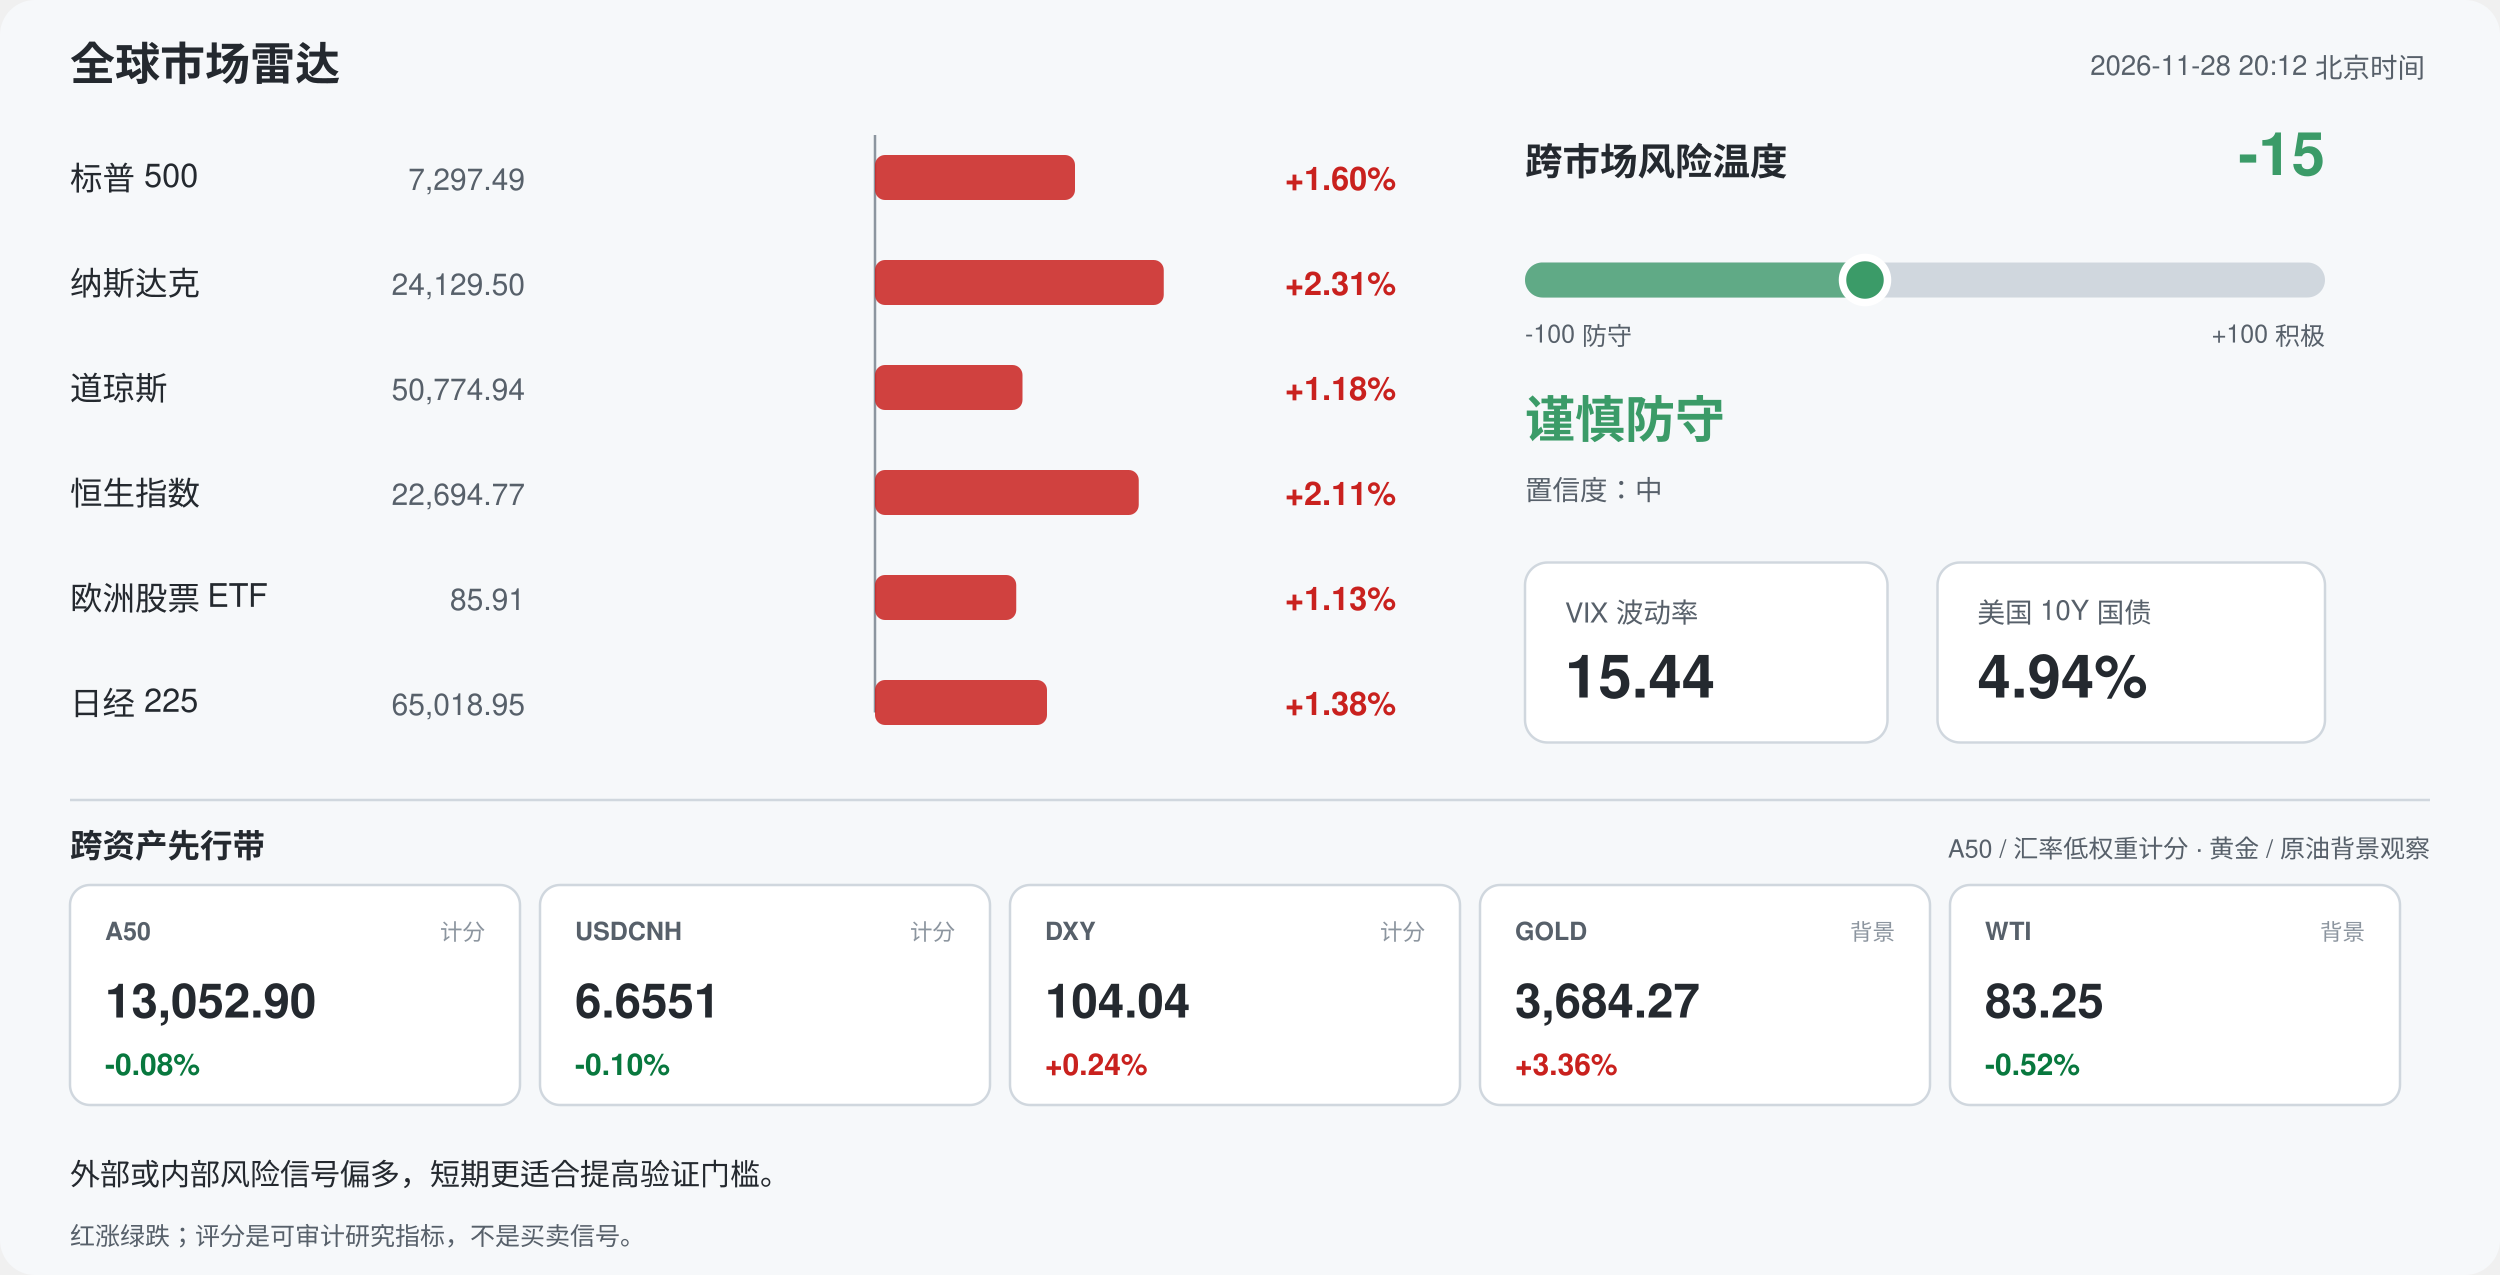
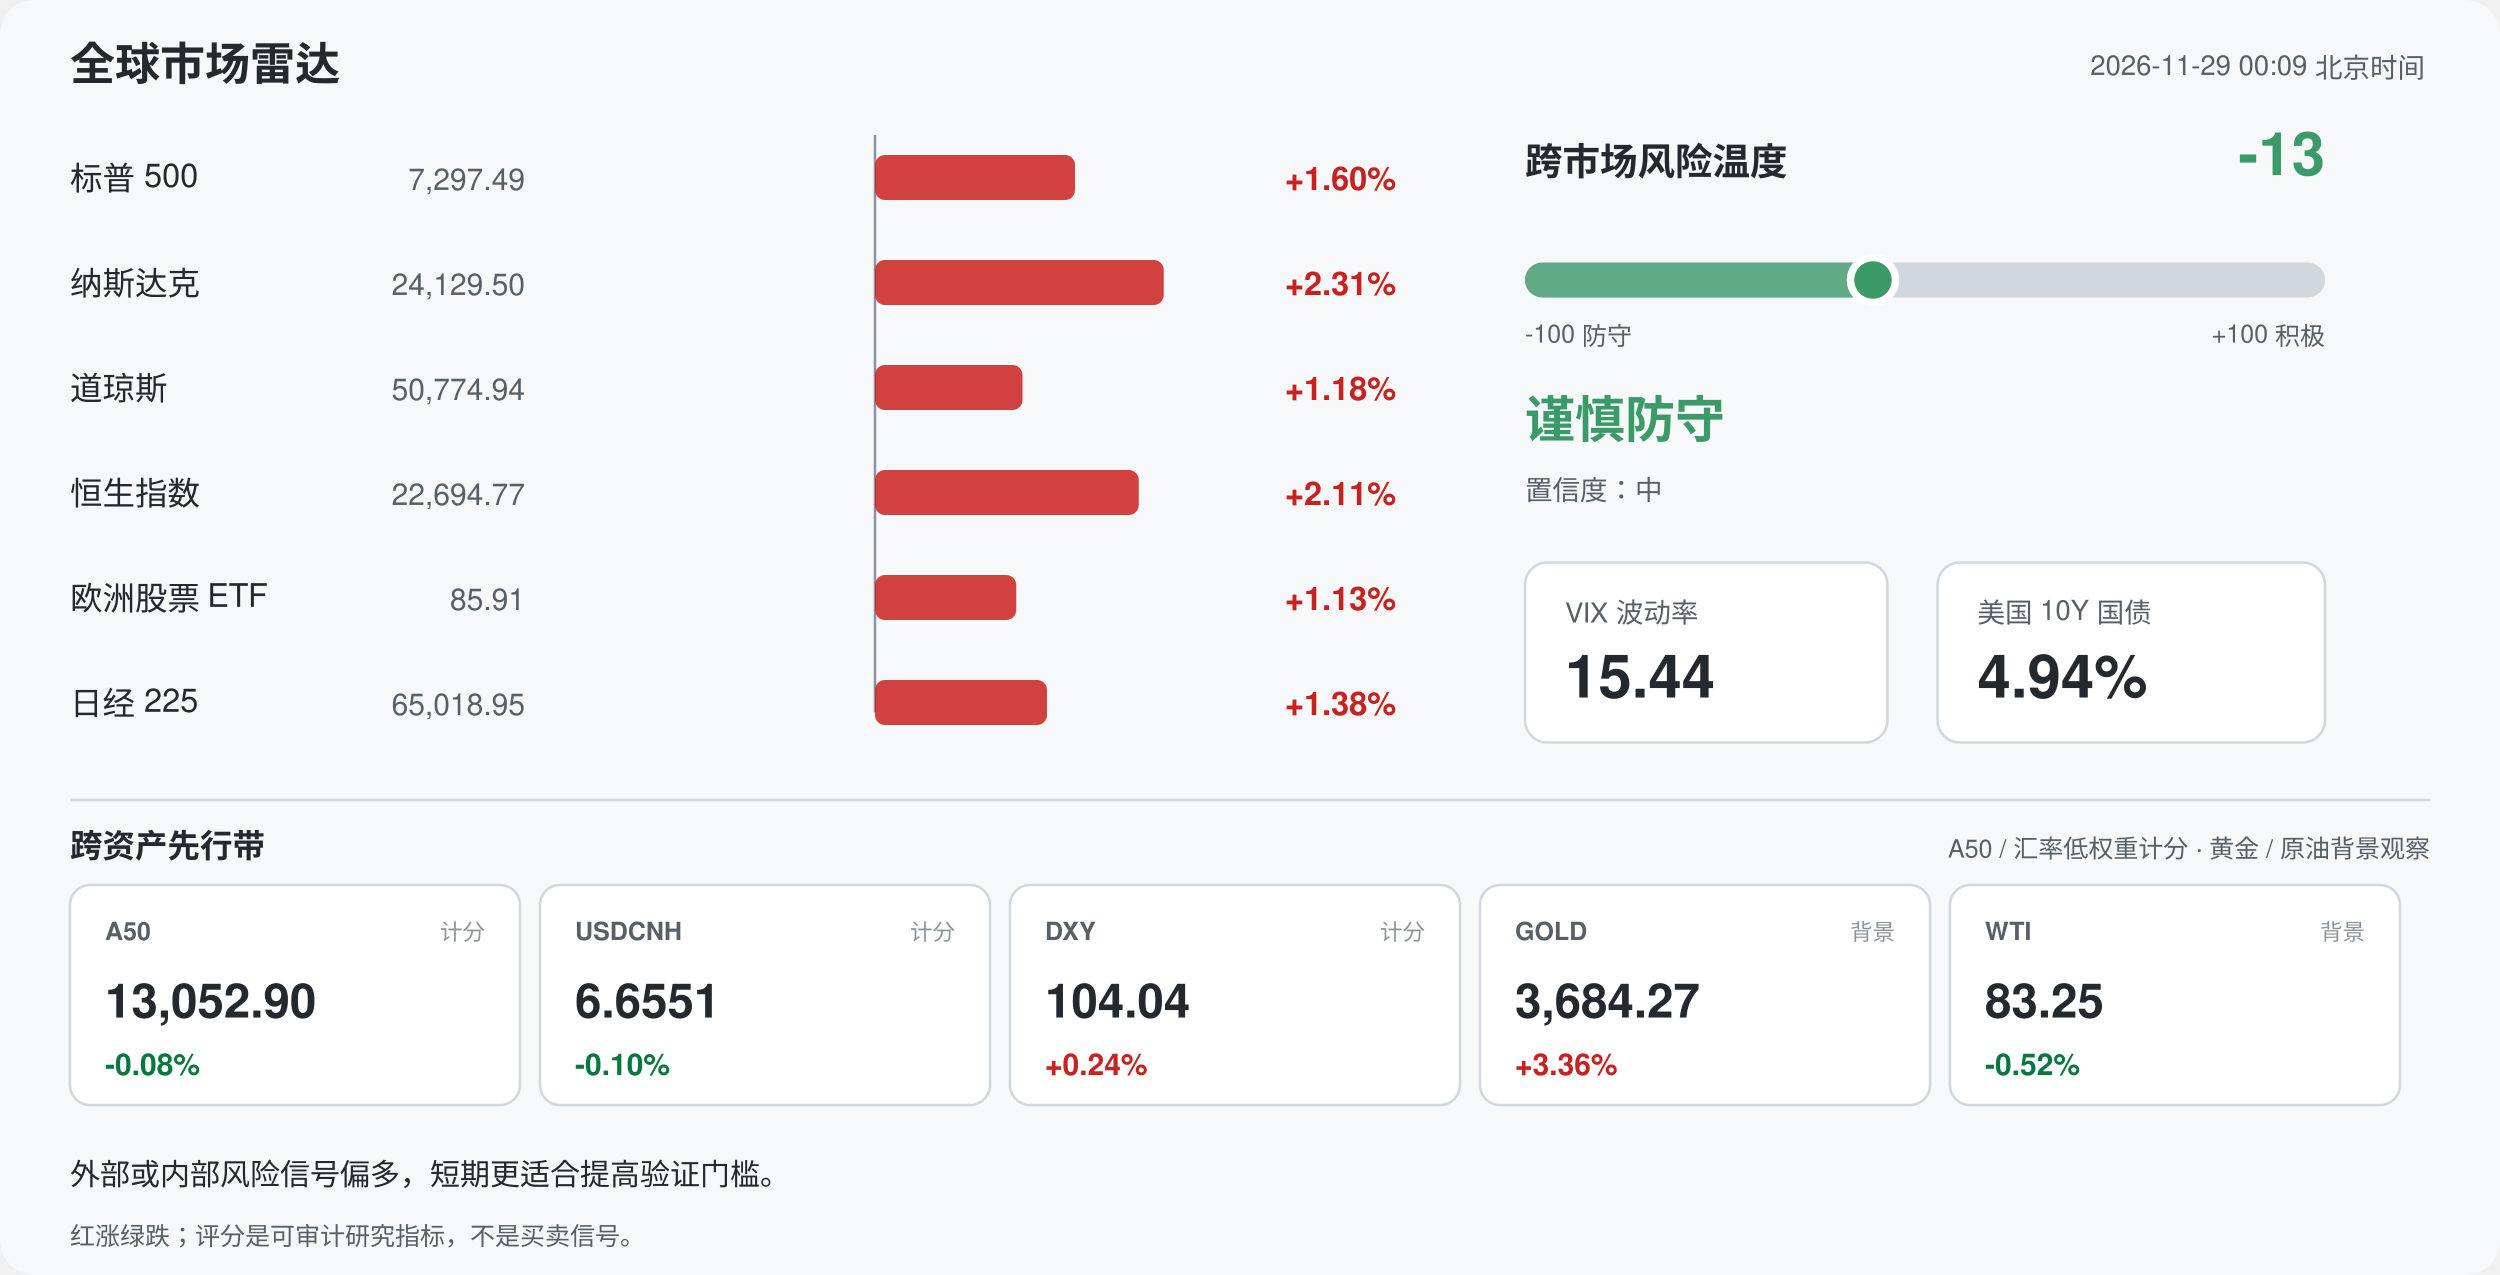
<svg xmlns="http://www.w3.org/2000/svg" width="1000" height="510" viewBox="0 0 1000 510" font-family="-apple-system,Segoe UI,Helvetica,Arial,sans-serif">
  <rect width="1000" height="510" rx="14" fill="#f6f8fa" />
  <text x="28" y="32" font-size="18" font-weight="700" fill="#24292f">全球市场雷达</text>
-   <text x="970" y="30" font-size="11" fill="#57606a" text-anchor="end">2026-11-28 20:12 北京时间</text>
+   <text x="970" y="30" font-size="11" fill="#57606a" text-anchor="end">2026-11-29 00:09 北京时间</text>
  <line x1="350" y1="54" x2="350" y2="285" stroke="#8c959f" stroke-width="1" />
  <text x="28" y="76" font-size="13" fill="#24292f">标普 500</text>
  <text x="210" y="76" font-size="12" fill="#57606a" text-anchor="end">7,297.49</text>
  <rect x="350.0" y="62" width="80.0" height="18" rx="4" fill="#c9211e" opacity="0.85" />
  <text x="514" y="76" font-size="13" font-weight="600" fill="#c9211e">+1.60%</text>
  <text x="28" y="118" font-size="13" fill="#24292f">纳斯达克</text>
  <text x="210" y="118" font-size="12" fill="#57606a" text-anchor="end">24,129.50</text>
  <rect x="350.0" y="104" width="115.5" height="18" rx="4" fill="#c9211e" opacity="0.85" />
  <text x="514" y="118" font-size="13" font-weight="600" fill="#c9211e">+2.31%</text>
  <text x="28" y="160" font-size="13" fill="#24292f">道琼斯</text>
  <text x="210" y="160" font-size="12" fill="#57606a" text-anchor="end">50,774.94</text>
  <rect x="350.0" y="146" width="59.0" height="18" rx="4" fill="#c9211e" opacity="0.85" />
  <text x="514" y="160" font-size="13" font-weight="600" fill="#c9211e">+1.18%</text>
  <text x="28" y="202" font-size="13" fill="#24292f">恒生指数</text>
  <text x="210" y="202" font-size="12" fill="#57606a" text-anchor="end">22,694.77</text>
  <rect x="350.0" y="188" width="105.5" height="18" rx="4" fill="#c9211e" opacity="0.85" />
  <text x="514" y="202" font-size="13" font-weight="600" fill="#c9211e">+2.11%</text>
  <text x="28" y="244" font-size="13" fill="#24292f">欧洲股票 ETF</text>
  <text x="210" y="244" font-size="12" fill="#57606a" text-anchor="end">85.91</text>
  <rect x="350.0" y="230" width="56.5" height="18" rx="4" fill="#c9211e" opacity="0.85" />
  <text x="514" y="244" font-size="13" font-weight="600" fill="#c9211e">+1.13%</text>
  <text x="28" y="286" font-size="13" fill="#24292f">日经 225</text>
  <text x="210" y="286" font-size="12" fill="#57606a" text-anchor="end">65,018.95</text>
  <rect x="350.0" y="272" width="68.8" height="18" rx="4" fill="#c9211e" opacity="0.85" />
  <text x="514" y="286" font-size="13" font-weight="600" fill="#c9211e">+1.38%</text>
  <text x="610" y="70" font-size="15" font-weight="700" fill="#24292f">跨市场风险温度</text>
-   <text x="930" y="70" font-size="24" font-weight="700" fill="#3b9b68" text-anchor="end">-15</text>
+   <text x="930" y="70" font-size="24" font-weight="700" fill="#3b9b68" text-anchor="end">-13</text>
  <rect x="610" y="105" width="320" height="14" rx="7" fill="#d0d7de" />
-   <rect x="610" y="105" width="136.0" height="14" rx="7" fill="#3b9b68" opacity="0.75" />
-   <circle cx="746.0" cy="112" r="9" fill="#3b9b68" stroke="#ffffff" stroke-width="3" />
+   <rect x="610" y="105" width="139.2" height="14" rx="7" fill="#3b9b68" opacity="0.75" />
+   <circle cx="749.2" cy="112" r="9" fill="#3b9b68" stroke="#ffffff" stroke-width="3" />
  <text x="610" y="137" font-size="10" fill="#57606a">-100 防守</text>
  <text x="930" y="137" font-size="10" fill="#57606a" text-anchor="end">+100 积极</text>
  <text x="610" y="175" font-size="20" font-weight="700" fill="#3b9b68">谨慎防守</text>
  <text x="610" y="200" font-size="11" fill="#57606a">置信度：中</text>
  <rect x="610" y="225" width="145" height="72" rx="9" fill="#ffffff" stroke="#d0d7de" />
  <text x="626" y="249" font-size="11" fill="#57606a">VIX 波动率</text>
  <text x="626" y="279" font-size="24" font-weight="700" fill="#24292f">15.44</text>
  <rect x="775" y="225" width="155" height="72" rx="9" fill="#ffffff" stroke="#d0d7de" />
  <text x="791" y="249" font-size="11" fill="#57606a">美国 10Y 国债</text>
  <text x="791" y="279" font-size="24" font-weight="700" fill="#24292f">4.94%</text>
  <line x1="28" y1="320" x2="972" y2="320" stroke="#d0d7de" />
  <text x="28" y="343" font-size="13" font-weight="700" fill="#24292f">跨资产先行带</text>
  <text x="972" y="343" font-size="10" fill="#57606a" text-anchor="end">A50 / 汇率低权重计分 · 黄金 / 原油背景观察</text>
  <rect x="28" y="354" width="180" height="88" rx="8" fill="#ffffff" stroke="#d0d7de" />
  <text x="42" y="376" font-size="10" font-weight="700" fill="#57606a">A50</text>
  <text x="194" y="376" font-size="9" fill="#8c959f" text-anchor="end">计分</text>
  <text x="42" y="407" font-size="19" font-weight="700" fill="#24292f">13,052.90</text>
  <text x="42" y="430" font-size="12" font-weight="700" fill="#08783e">-0.08%</text>
  <rect x="216" y="354" width="180" height="88" rx="8" fill="#ffffff" stroke="#d0d7de" />
  <text x="230" y="376" font-size="10" font-weight="700" fill="#57606a">USDCNH</text>
  <text x="382" y="376" font-size="9" fill="#8c959f" text-anchor="end">计分</text>
  <text x="230" y="407" font-size="19" font-weight="700" fill="#24292f">6.6551</text>
  <text x="230" y="430" font-size="12" font-weight="700" fill="#08783e">-0.10%</text>
  <rect x="404" y="354" width="180" height="88" rx="8" fill="#ffffff" stroke="#d0d7de" />
  <text x="418" y="376" font-size="10" font-weight="700" fill="#57606a">DXY</text>
  <text x="570" y="376" font-size="9" fill="#8c959f" text-anchor="end">计分</text>
  <text x="418" y="407" font-size="19" font-weight="700" fill="#24292f">104.04</text>
  <text x="418" y="430" font-size="12" font-weight="700" fill="#c9211e">+0.24%</text>
  <rect x="592" y="354" width="180" height="88" rx="8" fill="#ffffff" stroke="#d0d7de" />
  <text x="606" y="376" font-size="10" font-weight="700" fill="#57606a">GOLD</text>
  <text x="758" y="376" font-size="9" fill="#8c959f" text-anchor="end">背景</text>
  <text x="606" y="407" font-size="19" font-weight="700" fill="#24292f">3,684.27</text>
  <text x="606" y="430" font-size="12" font-weight="700" fill="#c9211e">+3.36%</text>
  <rect x="780" y="354" width="180" height="88" rx="8" fill="#ffffff" stroke="#d0d7de" />
  <text x="794" y="376" font-size="10" font-weight="700" fill="#57606a">WTI</text>
  <text x="946" y="376" font-size="9" fill="#8c959f" text-anchor="end">背景</text>
  <text x="794" y="407" font-size="19" font-weight="700" fill="#24292f">83.25</text>
  <text x="794" y="430" font-size="12" font-weight="700" fill="#08783e">-0.52%</text>
  <text x="28" y="474" font-size="12" fill="#24292f">外部或内部风险信号偏多，短期更适合提高验证门槛。</text>
  <text x="28" y="498" font-size="10" fill="#57606a">红涨绿跌；评分是可审计研究指标，不是买卖信号。</text>
</svg>
